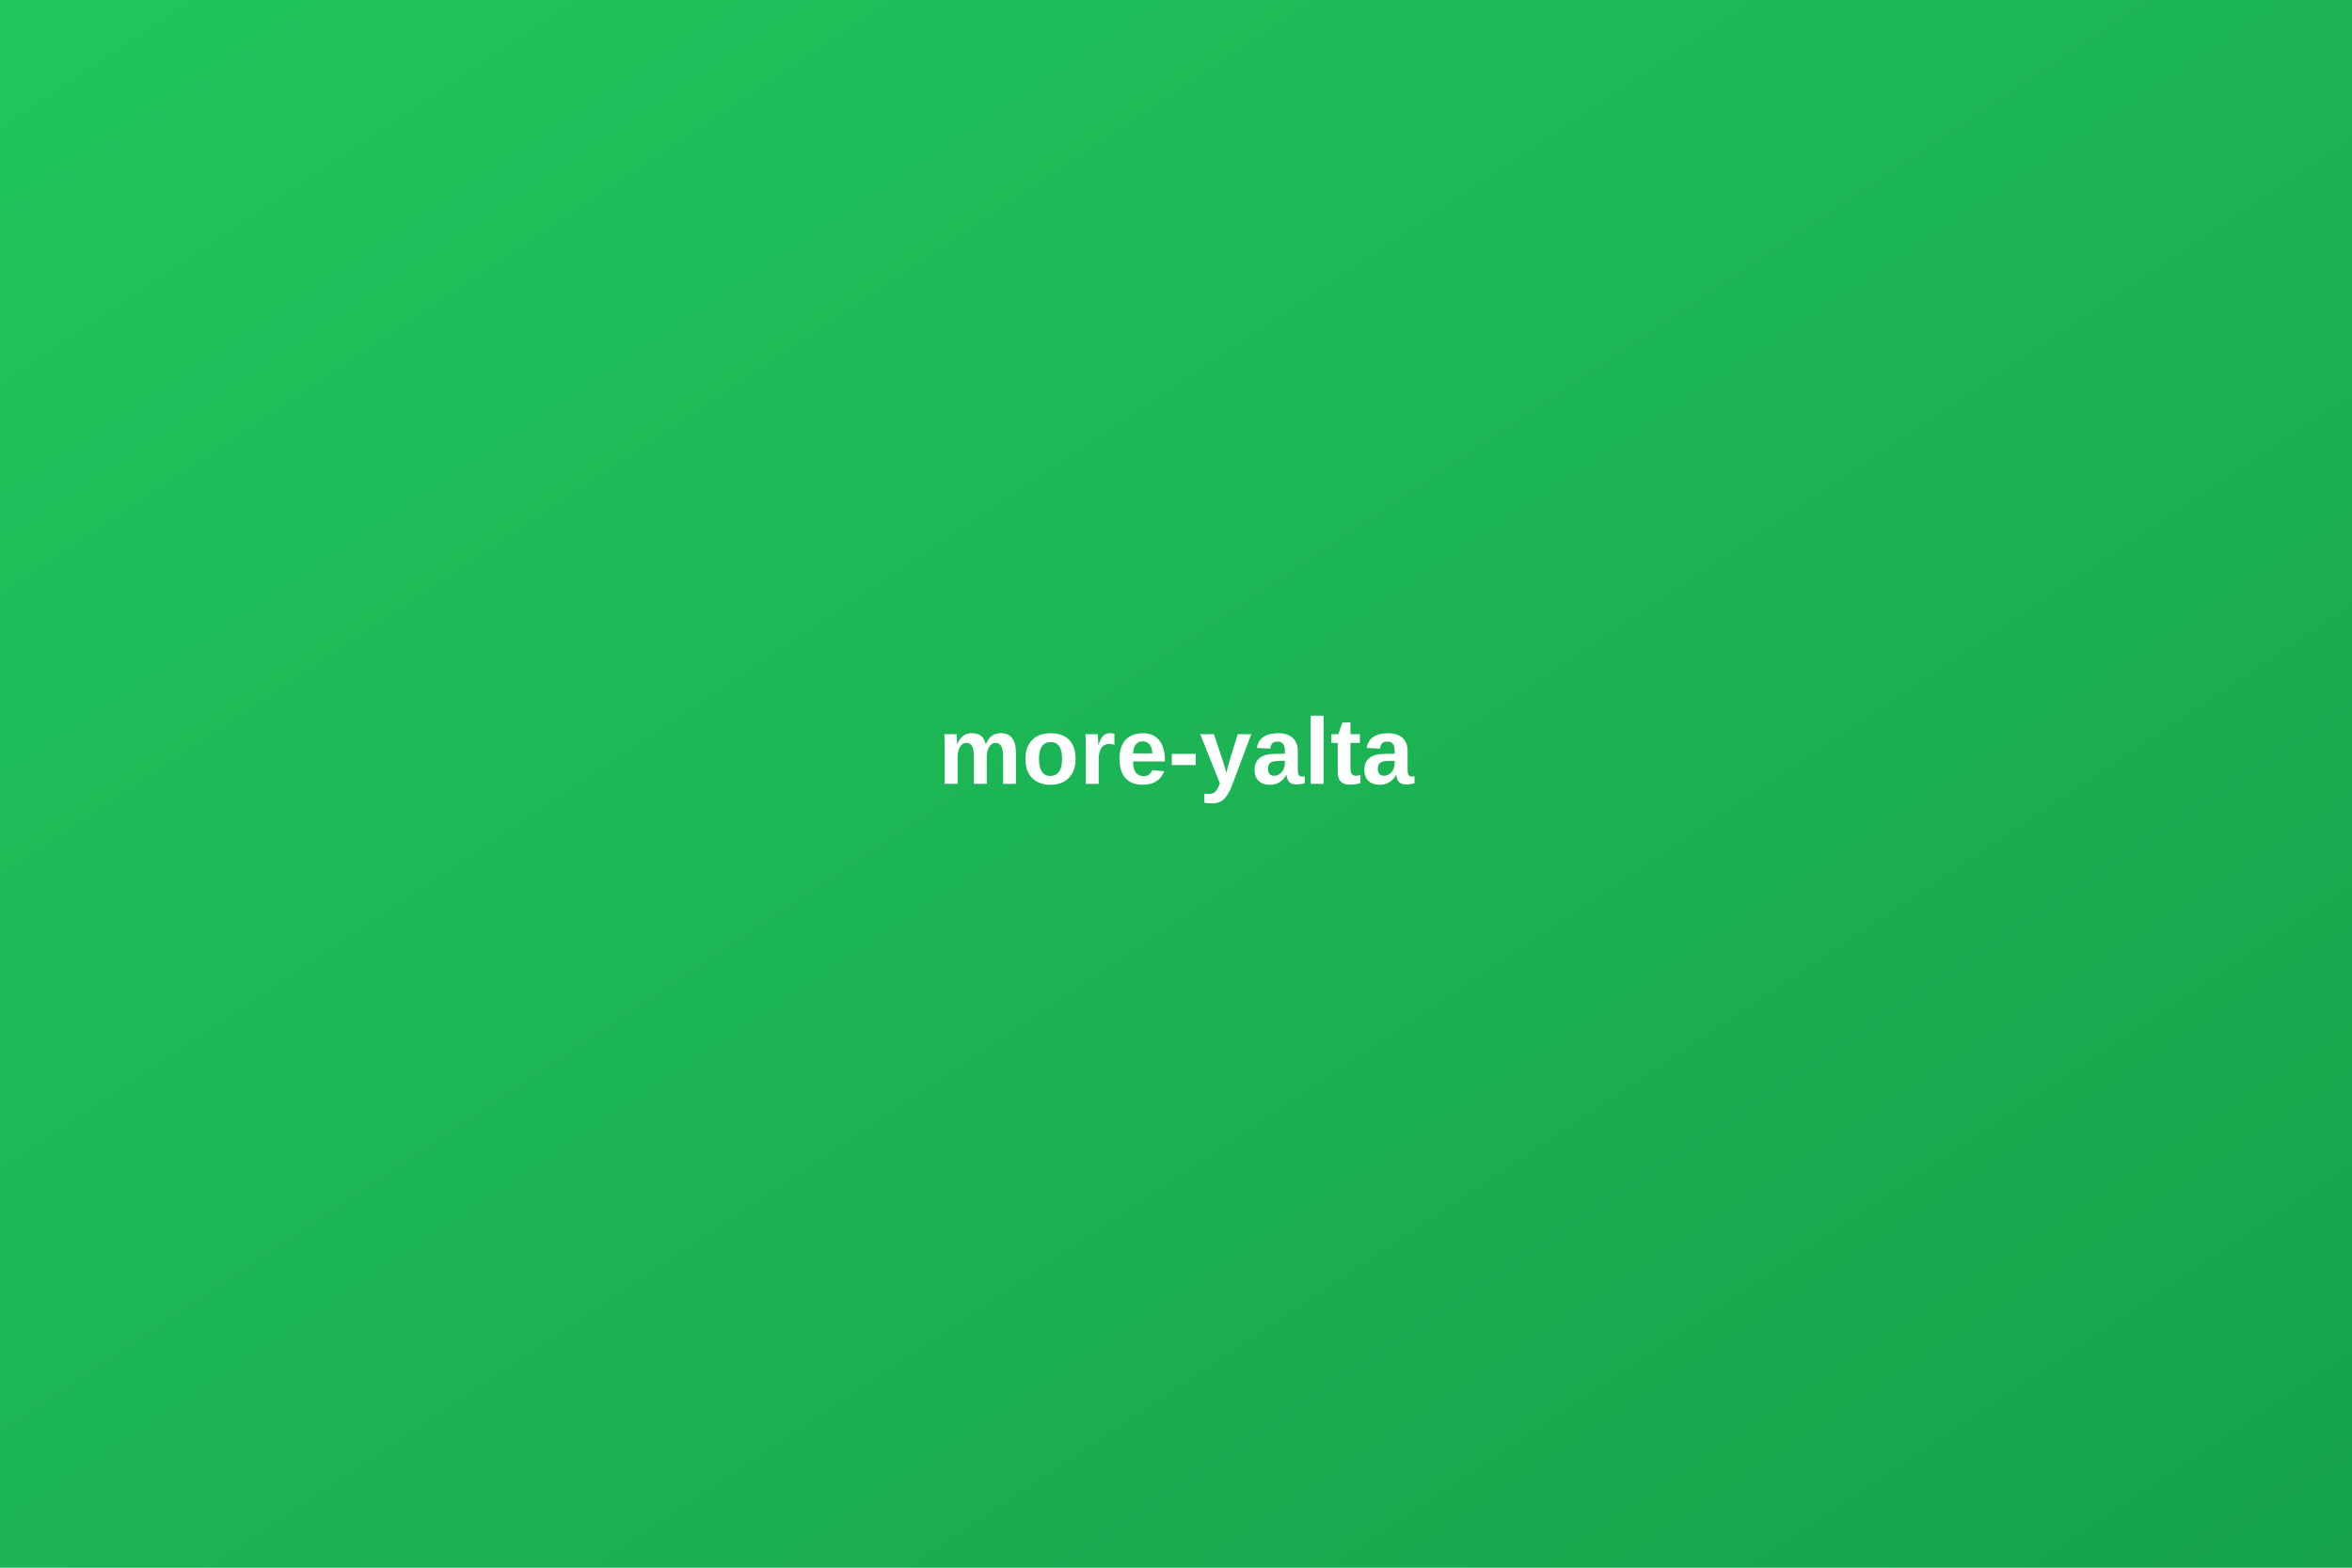
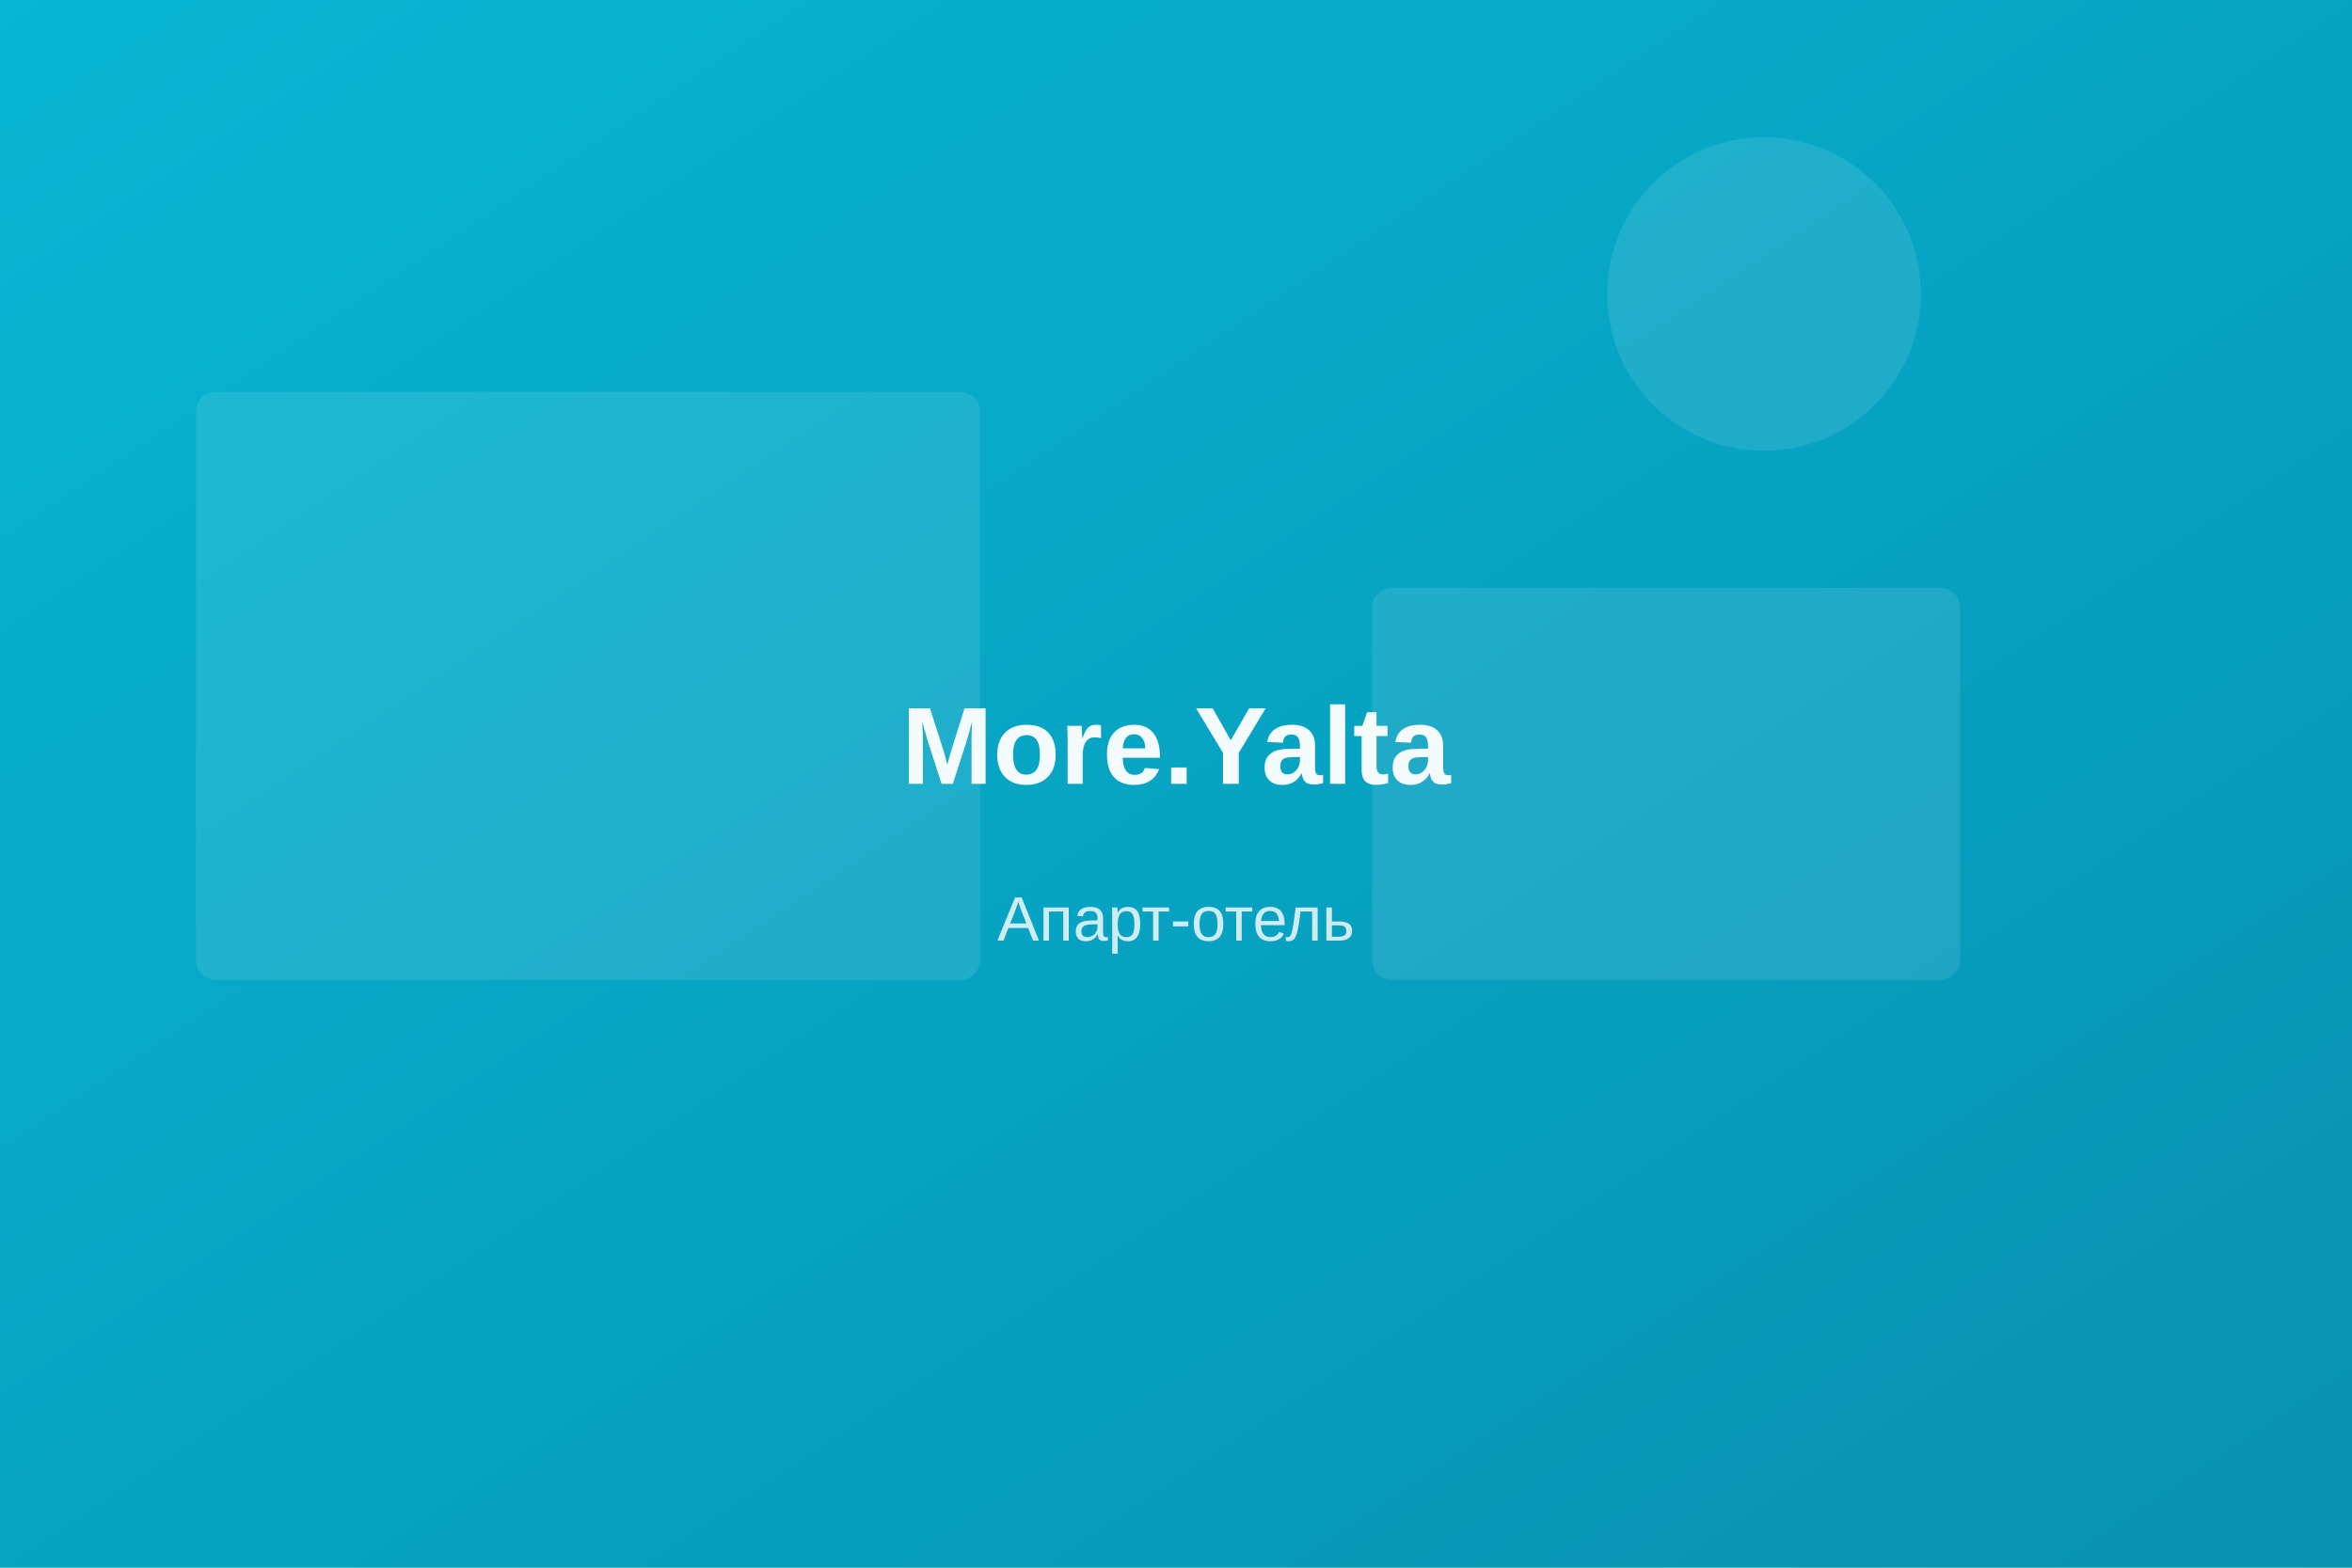
<svg xmlns="http://www.w3.org/2000/svg" width="1200" height="800">
  <defs>
-     <linearGradient id="grad" x1="0%" y1="0%" x2="100%" y2="100%">
-       <stop offset="0%" style="stop-color:rgb(34,197,94);stop-opacity:1" />
-       <stop offset="100%" style="stop-color:rgb(22,163,74);stop-opacity:1" />
+     <linearGradient id="grad-more-yalta" x1="0%" y1="0%" x2="100%" y2="100%">
+       <stop offset="0%" style="stop-color:#06b6d4;stop-opacity:1" />
+       <stop offset="100%" style="stop-color:#0891b2;stop-opacity:1" />
    </linearGradient>
  </defs>
-   <rect width="1200" height="800" fill="url(#grad)" />
-   <text x="50%" y="50%" text-anchor="middle" fill="white" font-size="48" font-family="Arial" font-weight="bold">more-yalta</text>
+   <rect width="1200" height="800" fill="url(#grad-more-yalta)" />
+   <g opacity="0.1">
+     <rect x="100" y="200" width="400" height="300" fill="white" rx="10" />
+     <rect x="700" y="300" width="300" height="200" fill="white" rx="10" />
+     <circle cx="900" cy="150" r="80" fill="white" />
+   </g>
+   <text x="50%" y="50%" text-anchor="middle" fill="white" font-size="56" font-family="Arial, sans-serif" font-weight="bold" opacity="0.95">
+     More.Yalta
+   </text>
+   <text x="50%" y="60%" text-anchor="middle" fill="white" font-size="32" font-family="Arial, sans-serif" opacity="0.8">
+     Апарт-отель
+   </text>
</svg>
